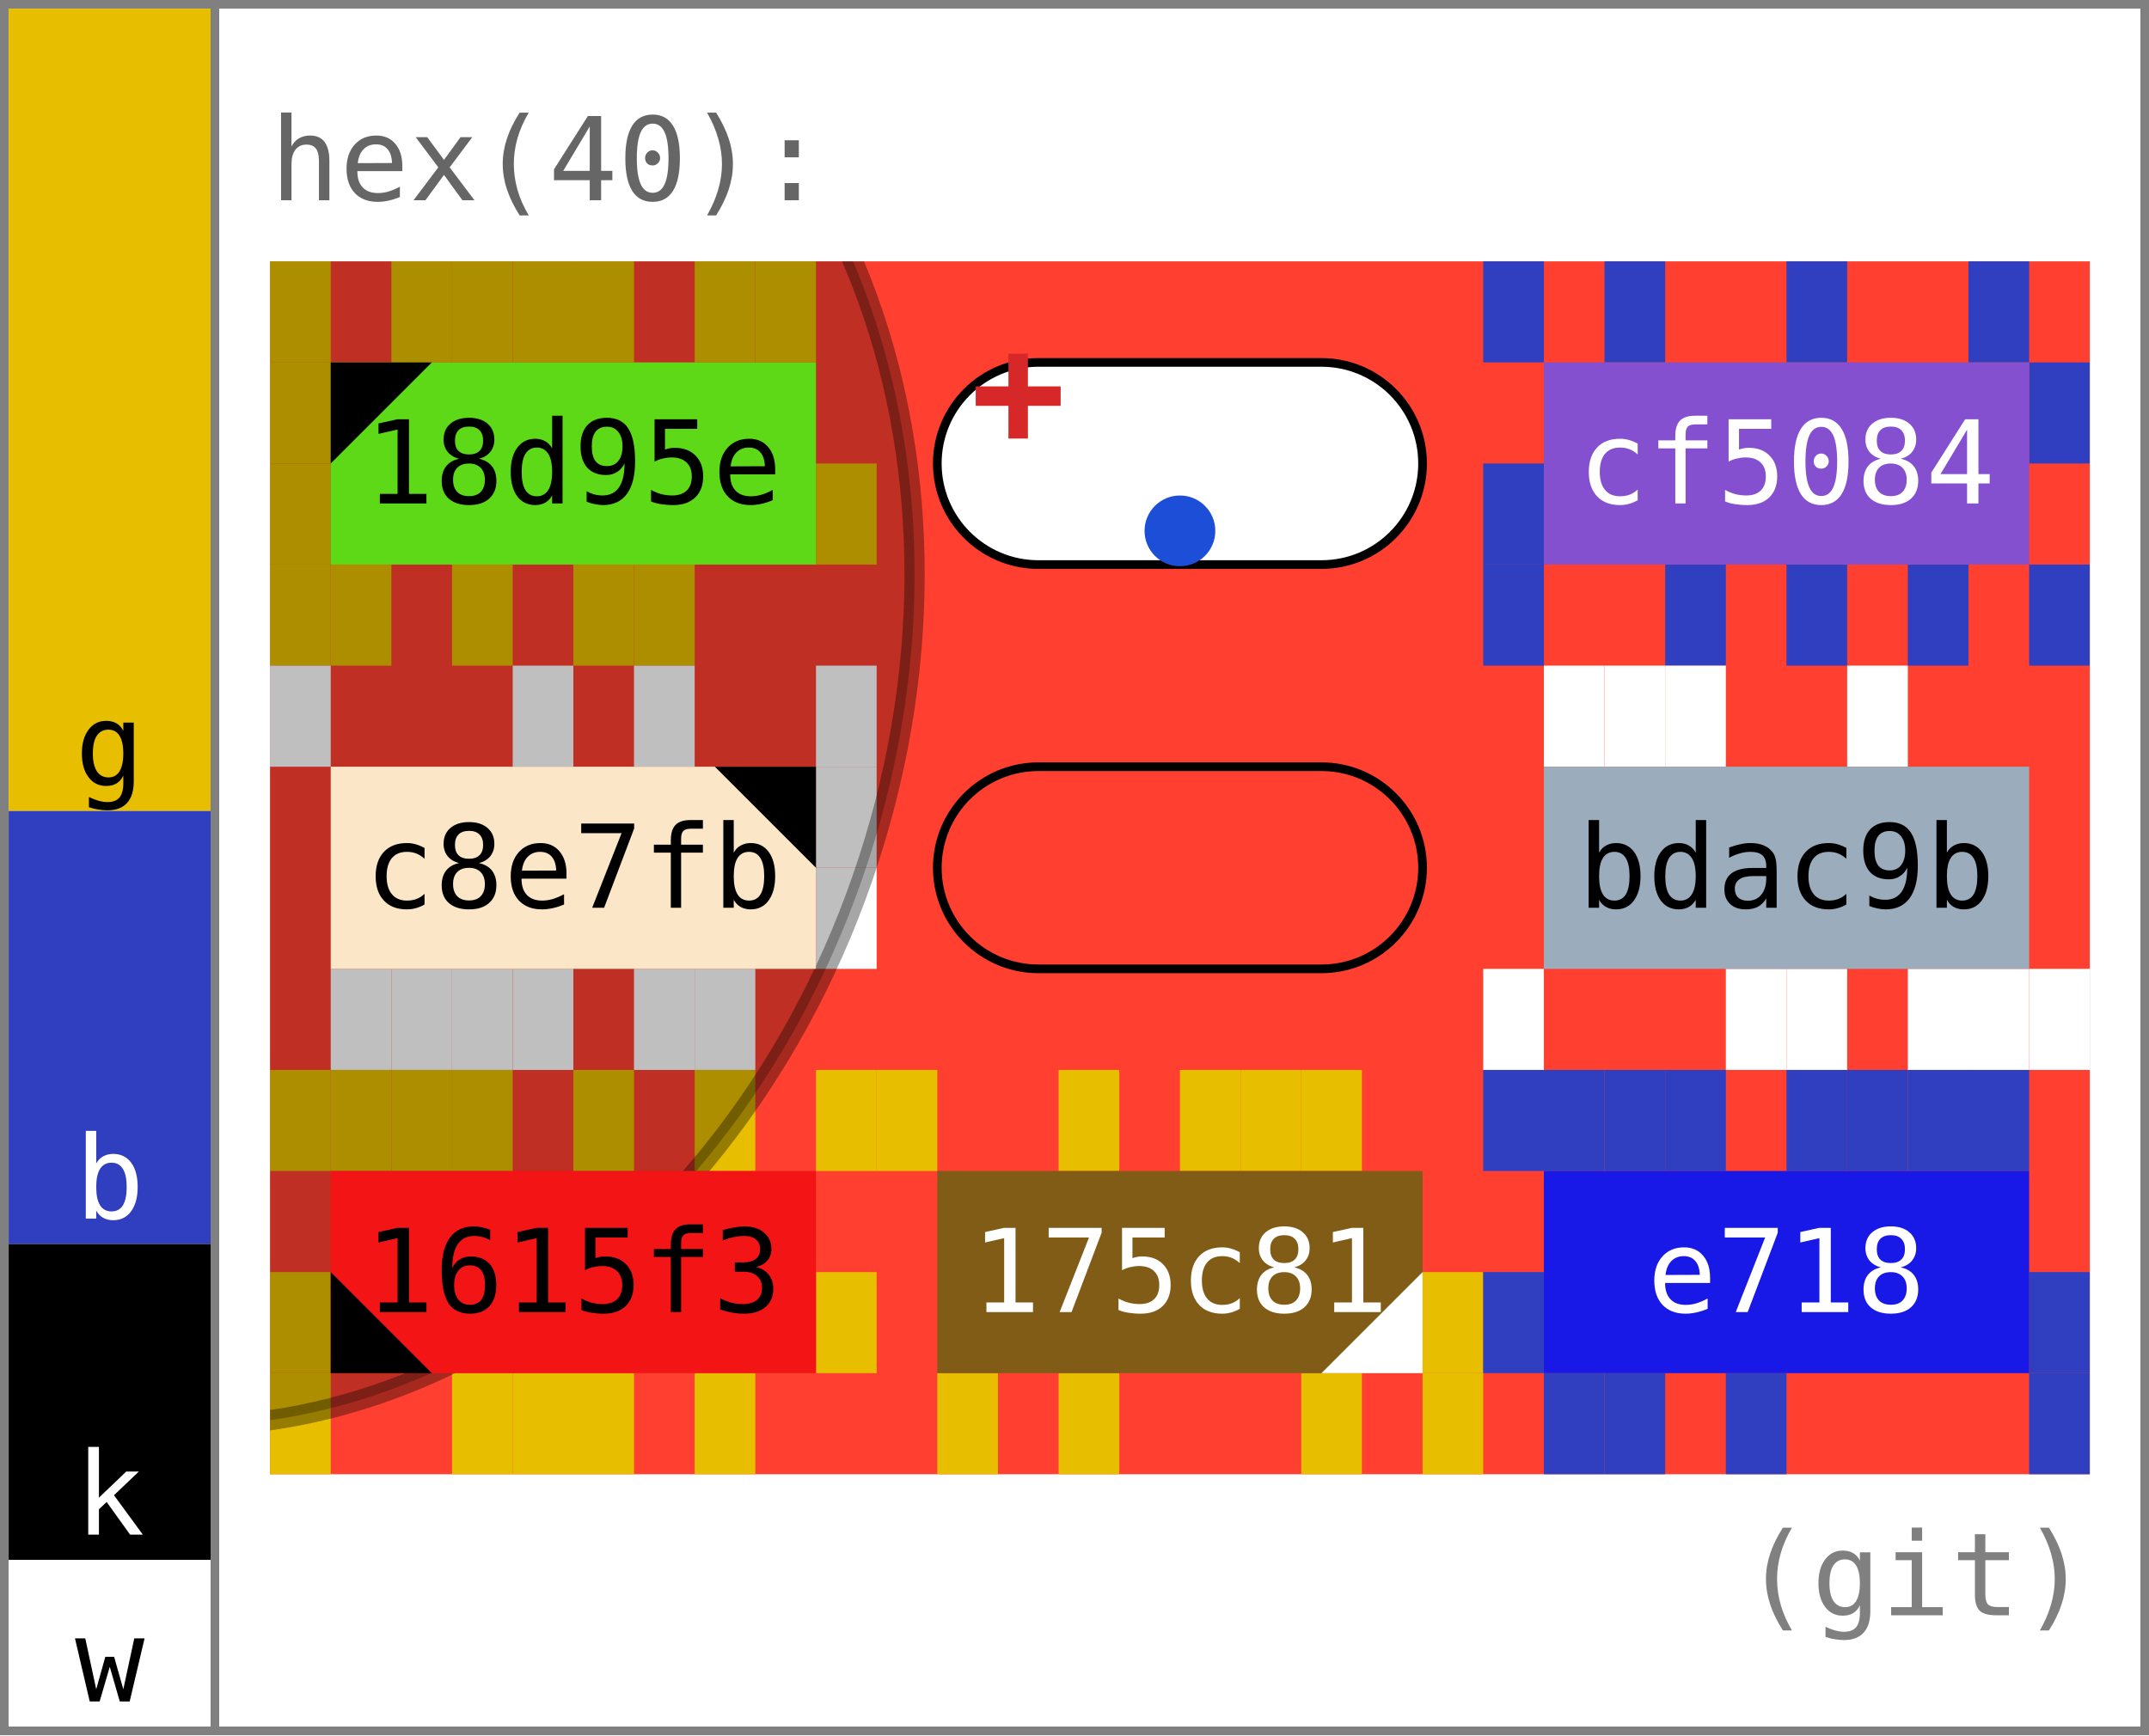
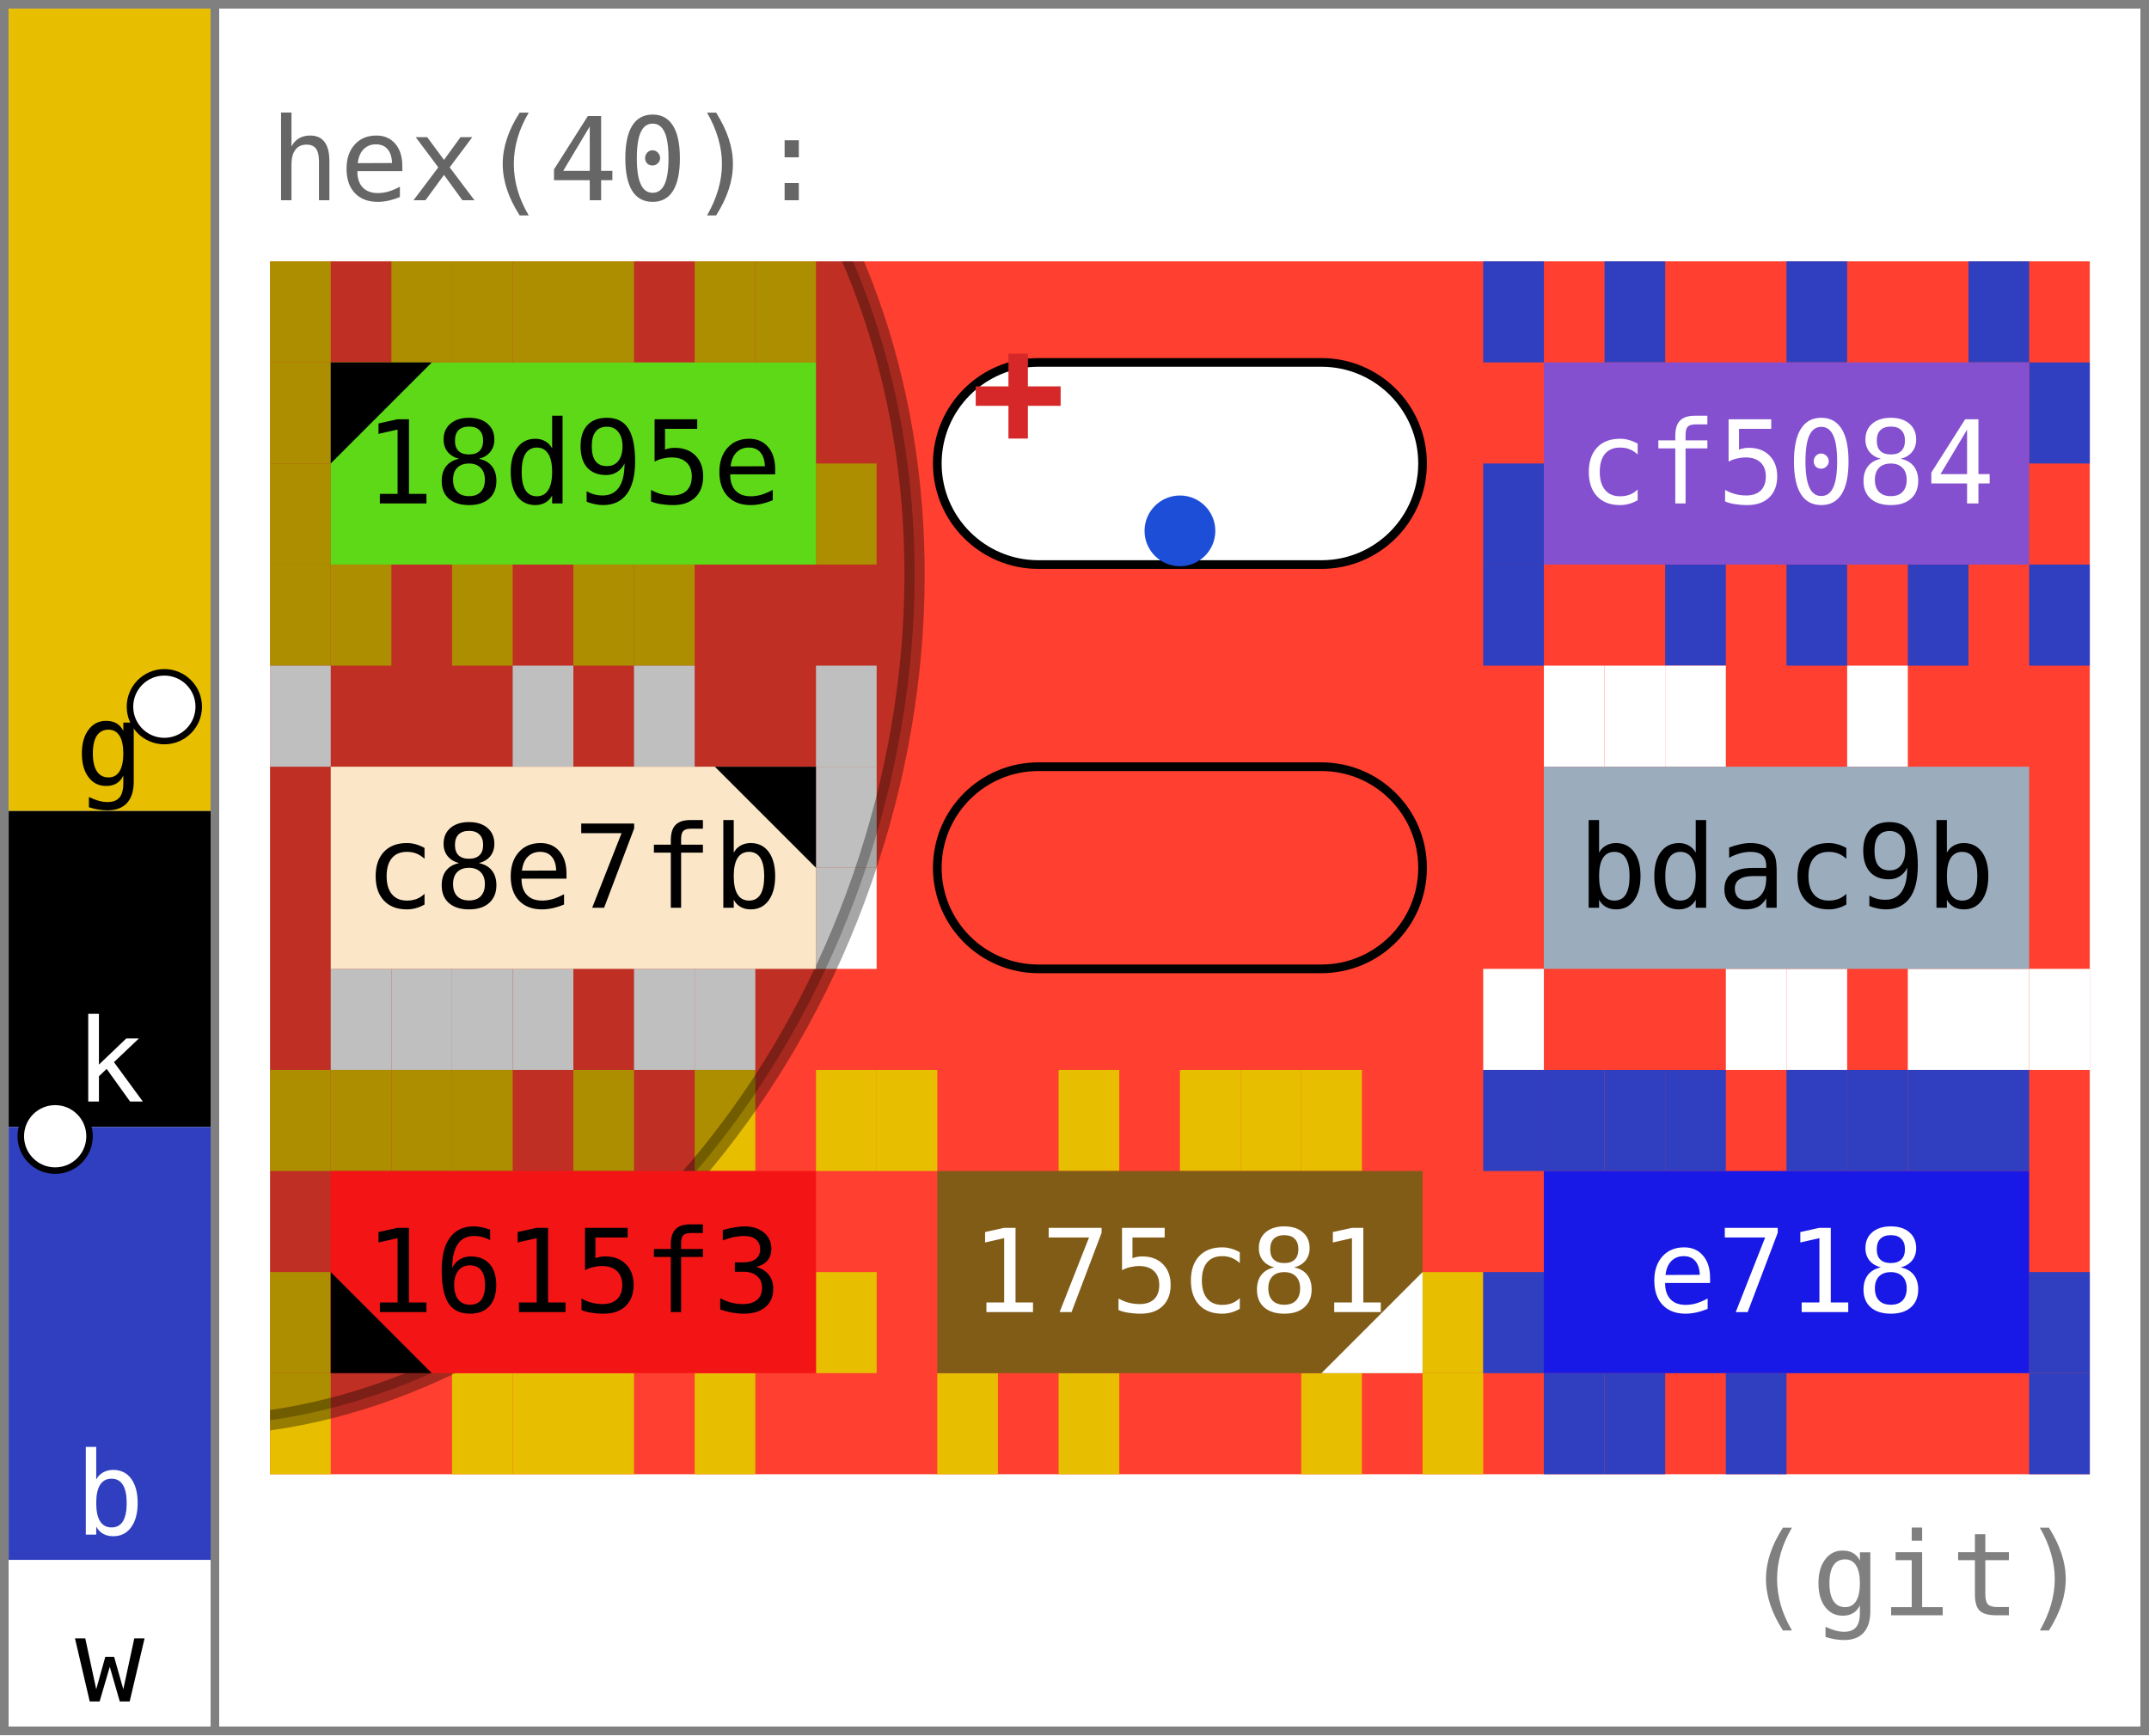
- <svg xmlns="http://www.w3.org/2000/svg" width="248" height="200.333" viewBox="0 0 248 200.333" data-entviz-version="v8" data-entviz-lib="0.7.1" data-input-bytes="40" data-cols="3" data-rows="3">
+ <svg xmlns="http://www.w3.org/2000/svg" width="248" height="200.333" viewBox="0 0 248 200.333" data-entviz-version="v9" data-entviz-lib="0.9.1" data-input-bytes="40" data-cols="3" data-rows="3">
  <defs>
    <clipPath id="grid-clip-f589bd6555251ece-3x3">
      <rect x="31.167" y="30.167" width="210.0" height="140.0" />
    </clipPath>
  </defs>
  <rect x="0" y="0" width="248" height="200.333" fill="#ffffff" />
  <g data-channel="grid">
    <rect x="31.167" y="30.167" width="210.0" height="140.0" fill="#ff3f2f" />
    <g>
      <rect x="31.167" y="30.167" width="7.0" height="11.667" fill="#e7be00" />
      <rect x="45.167" y="30.167" width="7.0" height="11.667" fill="#e7be00" />
      <rect x="52.167" y="30.167" width="7.0" height="11.667" fill="#e7be00" />
      <rect x="59.167" y="30.167" width="7.0" height="11.667" fill="#e7be00" />
      <rect x="66.167" y="30.167" width="7.0" height="11.667" fill="#e7be00" />
      <rect x="80.167" y="30.167" width="7.0" height="11.667" fill="#e7be00" />
      <rect x="87.167" y="30.167" width="7.0" height="11.667" fill="#e7be00" />
      <rect x="94.167" y="53.5" width="7.0" height="11.667" fill="#e7be00" />
      <rect x="73.167" y="65.167" width="7.0" height="11.667" fill="#e7be00" />
      <rect x="66.167" y="65.167" width="7.0" height="11.667" fill="#e7be00" />
      <rect x="52.167" y="65.167" width="7.0" height="11.667" fill="#e7be00" />
      <rect x="38.167" y="65.167" width="7.0" height="11.667" fill="#e7be00" />
      <rect x="31.167" y="65.167" width="7.0" height="11.667" fill="#e7be00" />
      <rect x="31.167" y="53.5" width="7.0" height="11.667" fill="#e7be00" />
      <rect x="31.167" y="41.833" width="7.0" height="11.667" fill="#e7be00" />
      <rect x="171.167" y="30.167" width="7.0" height="11.667" fill="#2f3fbf" />
      <rect x="185.167" y="30.167" width="7.0" height="11.667" fill="#2f3fbf" />
      <rect x="206.167" y="30.167" width="7.0" height="11.667" fill="#2f3fbf" />
      <rect x="227.167" y="30.167" width="7.0" height="11.667" fill="#2f3fbf" />
      <rect x="234.167" y="41.833" width="7.0" height="11.667" fill="#2f3fbf" />
      <rect x="234.167" y="65.167" width="7.0" height="11.667" fill="#2f3fbf" />
      <rect x="220.167" y="65.167" width="7.0" height="11.667" fill="#2f3fbf" />
      <rect x="206.167" y="65.167" width="7.0" height="11.667" fill="#2f3fbf" />
      <rect x="192.167" y="65.167" width="7.0" height="11.667" fill="#2f3fbf" />
      <rect x="171.167" y="65.167" width="7.0" height="11.667" fill="#2f3fbf" />
      <rect x="171.167" y="53.5" width="7.0" height="11.667" fill="#2f3fbf" />
      <rect x="31.167" y="76.833" width="7.0" height="11.667" fill="#ffffff" />
      <rect x="59.167" y="76.833" width="7.0" height="11.667" fill="#ffffff" />
      <rect x="73.167" y="76.833" width="7.0" height="11.667" fill="#ffffff" />
      <rect x="94.167" y="76.833" width="7.0" height="11.667" fill="#ffffff" />
      <rect x="94.167" y="88.5" width="7.0" height="11.667" fill="#ffffff" />
      <rect x="94.167" y="100.167" width="7.0" height="11.667" fill="#ffffff" />
      <rect x="80.167" y="111.833" width="7.0" height="11.667" fill="#ffffff" />
      <rect x="73.167" y="111.833" width="7.0" height="11.667" fill="#ffffff" />
      <rect x="59.167" y="111.833" width="7.0" height="11.667" fill="#ffffff" />
      <rect x="52.167" y="111.833" width="7.0" height="11.667" fill="#ffffff" />
      <rect x="45.167" y="111.833" width="7.0" height="11.667" fill="#ffffff" />
      <rect x="38.167" y="111.833" width="7.0" height="11.667" fill="#ffffff" />
      <rect x="178.167" y="76.833" width="7.0" height="11.667" fill="#ffffff" />
      <rect x="185.167" y="76.833" width="7.0" height="11.667" fill="#ffffff" />
      <rect x="192.167" y="76.833" width="7.0" height="11.667" fill="#ffffff" />
      <rect x="213.167" y="76.833" width="7.0" height="11.667" fill="#ffffff" />
      <rect x="234.167" y="111.833" width="7.0" height="11.667" fill="#ffffff" />
      <rect x="227.167" y="111.833" width="7.0" height="11.667" fill="#ffffff" />
      <rect x="220.167" y="111.833" width="7.0" height="11.667" fill="#ffffff" />
      <rect x="206.167" y="111.833" width="7.0" height="11.667" fill="#ffffff" />
      <rect x="199.167" y="111.833" width="7.0" height="11.667" fill="#ffffff" />
      <rect x="171.167" y="111.833" width="7.0" height="11.667" fill="#ffffff" />
      <rect x="31.167" y="123.5" width="7.0" height="11.667" fill="#e7be00" />
      <rect x="38.167" y="123.5" width="7.0" height="11.667" fill="#e7be00" />
      <rect x="45.167" y="123.5" width="7.0" height="11.667" fill="#e7be00" />
      <rect x="52.167" y="123.5" width="7.0" height="11.667" fill="#e7be00" />
      <rect x="66.167" y="123.5" width="7.0" height="11.667" fill="#e7be00" />
      <rect x="80.167" y="123.5" width="7.0" height="11.667" fill="#e7be00" />
      <rect x="94.167" y="123.5" width="7.0" height="11.667" fill="#e7be00" />
      <rect x="94.167" y="146.833" width="7.0" height="11.667" fill="#e7be00" />
      <rect x="80.167" y="158.5" width="7.0" height="11.667" fill="#e7be00" />
      <rect x="66.167" y="158.5" width="7.0" height="11.667" fill="#e7be00" />
      <rect x="59.167" y="158.5" width="7.0" height="11.667" fill="#e7be00" />
      <rect x="52.167" y="158.5" width="7.0" height="11.667" fill="#e7be00" />
      <rect x="31.167" y="158.5" width="7.0" height="11.667" fill="#e7be00" />
      <rect x="31.167" y="146.833" width="7.0" height="11.667" fill="#e7be00" />
      <rect x="101.167" y="123.5" width="7.0" height="11.667" fill="#e7be00" />
      <rect x="122.167" y="123.5" width="7.0" height="11.667" fill="#e7be00" />
      <rect x="136.167" y="123.5" width="7.0" height="11.667" fill="#e7be00" />
      <rect x="143.167" y="123.5" width="7.0" height="11.667" fill="#e7be00" />
      <rect x="150.167" y="123.5" width="7.0" height="11.667" fill="#e7be00" />
      <rect x="164.167" y="146.833" width="7.0" height="11.667" fill="#e7be00" />
      <rect x="164.167" y="158.5" width="7.0" height="11.667" fill="#e7be00" />
      <rect x="150.167" y="158.5" width="7.0" height="11.667" fill="#e7be00" />
      <rect x="122.167" y="158.5" width="7.0" height="11.667" fill="#e7be00" />
      <rect x="108.167" y="158.5" width="7.0" height="11.667" fill="#e7be00" />
      <rect x="171.167" y="123.5" width="7.0" height="11.667" fill="#2f3fbf" />
      <rect x="178.167" y="123.5" width="7.0" height="11.667" fill="#2f3fbf" />
      <rect x="185.167" y="123.5" width="7.0" height="11.667" fill="#2f3fbf" />
      <rect x="192.167" y="123.5" width="7.0" height="11.667" fill="#2f3fbf" />
      <rect x="206.167" y="123.5" width="7.0" height="11.667" fill="#2f3fbf" />
      <rect x="213.167" y="123.5" width="7.0" height="11.667" fill="#2f3fbf" />
      <rect x="220.167" y="123.5" width="7.0" height="11.667" fill="#2f3fbf" />
      <rect x="227.167" y="123.5" width="7.0" height="11.667" fill="#2f3fbf" />
      <rect x="234.167" y="146.833" width="7.0" height="11.667" fill="#2f3fbf" />
      <rect x="234.167" y="158.5" width="7.0" height="11.667" fill="#2f3fbf" />
      <rect x="199.167" y="158.5" width="7.0" height="11.667" fill="#2f3fbf" />
      <rect x="185.167" y="158.5" width="7.0" height="11.667" fill="#2f3fbf" />
      <rect x="178.167" y="158.5" width="7.0" height="11.667" fill="#2f3fbf" />
      <rect x="171.167" y="146.833" width="7.0" height="11.667" fill="#2f3fbf" />
    </g>
    <g clip-path="url(#grid-clip-f589bd6555251ece-3x3)" data-channel="ellipse" data-ellipse-anchor-x="31.16666666666667" data-ellipse-anchor-y="76.83333333333334" data-ellipse-rx="89.16499263226073" data-ellipse-ry="72.61891152524328" data-ellipse-rotation-deg="108.0">
      <ellipse cx="31.167" cy="76.833" rx="89.165" ry="72.619" transform="rotate(108.0 31.16667 76.83333)" fill="#000000" stroke="#000000" fill-opacity="0.25" stroke-opacity="0.35" stroke-width="2.333" />
    </g>
    <g>
      <g data-channel="cell" data-cell-index="0" data-cell-row="0" data-cell-col="0" data-cell-quartile="1">
        <rect x="38.167" y="41.833" width="56.0" height="23.333" fill="#5ed918" />
        <text x="66.167" y="53.5" fill="#000000" style="font-family: &quot;JetBrains Mono&quot;, &quot;Menlo&quot;, &quot;Consolas&quot;, &quot;DejaVu Sans Mono&quot;, &quot;Liberation Mono&quot;, &quot;Roboto Mono&quot;, &quot;Noto Sans Mono&quot;, monospace; font-size: 13.333px;" text-anchor="middle" dominant-baseline="central">18d95e</text>
        <polygon points="38.167,41.833 49.833,41.833 38.167,53.5" fill="#000000" />
      </g>
      <g data-channel="cell" data-cell-index="1" data-cell-row="0" data-cell-col="1" data-cell-blank="true" data-cell-blank-map="true">
        <rect x="108.167" y="41.833" width="56.0" height="23.333" rx="11.667" ry="11.667" fill="#ffffff" stroke="#000000" stroke-width="1" />
        <circle cx="136.167" cy="61.278" r="4.083" fill="#1d4ed8" data-blank-map-min="2,1" />
        <path d="M 112.6,45.722 H 122.4 M 117.5,40.822 V 50.622" fill="none" stroke="#d62828" stroke-width="2.246" stroke-linecap="butt" data-blank-map-max="0,0" />
      </g>
      <g data-channel="cell" data-cell-index="2" data-cell-row="0" data-cell-col="2">
        <rect x="178.167" y="41.833" width="56.0" height="23.333" fill="#8450cf" />
        <text x="206.167" y="53.5" fill="#ffffff" style="font-family: &quot;JetBrains Mono&quot;, &quot;Menlo&quot;, &quot;Consolas&quot;, &quot;DejaVu Sans Mono&quot;, &quot;Liberation Mono&quot;, &quot;Roboto Mono&quot;, &quot;Noto Sans Mono&quot;, monospace; font-size: 13.333px;" text-anchor="middle" dominant-baseline="central">cf5084</text>
      </g>
      <g data-channel="cell" data-cell-index="3" data-cell-row="1" data-cell-col="0" data-cell-quartile="2">
        <rect x="38.167" y="88.5" width="56.0" height="23.333" fill="#fbe7c8" />
        <text x="66.167" y="100.167" fill="#000000" style="font-family: &quot;JetBrains Mono&quot;, &quot;Menlo&quot;, &quot;Consolas&quot;, &quot;DejaVu Sans Mono&quot;, &quot;Liberation Mono&quot;, &quot;Roboto Mono&quot;, &quot;Noto Sans Mono&quot;, monospace; font-size: 13.333px;" text-anchor="middle" dominant-baseline="central">c8e7fb</text>
        <polygon points="94.167,88.5 82.5,88.5 94.167,100.167" fill="#000000" />
      </g>
      <g data-channel="cell" data-cell-index="4" data-cell-row="1" data-cell-col="1" data-cell-blank="true">
        <rect x="108.167" y="88.5" width="56.0" height="23.333" rx="11.667" ry="11.667" fill="none" stroke="#000000" stroke-width="1" />
      </g>
      <g data-channel="cell" data-cell-index="5" data-cell-row="1" data-cell-col="2">
        <rect x="178.167" y="88.5" width="56.0" height="23.333" fill="#9bacbd" />
        <text x="206.167" y="100.167" fill="#000000" style="font-family: &quot;JetBrains Mono&quot;, &quot;Menlo&quot;, &quot;Consolas&quot;, &quot;DejaVu Sans Mono&quot;, &quot;Liberation Mono&quot;, &quot;Roboto Mono&quot;, &quot;Noto Sans Mono&quot;, monospace; font-size: 13.333px;" text-anchor="middle" dominant-baseline="central">bdac9b</text>
      </g>
      <g data-channel="cell" data-cell-index="6" data-cell-row="2" data-cell-col="0" data-cell-quartile="4">
        <rect x="38.167" y="135.167" width="56.0" height="23.333" fill="#f31516" />
        <text x="66.167" y="146.833" fill="#000000" style="font-family: &quot;JetBrains Mono&quot;, &quot;Menlo&quot;, &quot;Consolas&quot;, &quot;DejaVu Sans Mono&quot;, &quot;Liberation Mono&quot;, &quot;Roboto Mono&quot;, &quot;Noto Sans Mono&quot;, monospace; font-size: 13.333px;" text-anchor="middle" dominant-baseline="central">1615f3</text>
        <polygon points="38.167,158.5 38.167,146.833 49.833,158.5" fill="#000000" />
      </g>
      <g data-channel="cell" data-cell-index="7" data-cell-row="2" data-cell-col="1" data-cell-quartile="3">
        <rect x="108.167" y="135.167" width="56.0" height="23.333" fill="#815c17" />
        <text x="136.167" y="146.833" fill="#ffffff" style="font-family: &quot;JetBrains Mono&quot;, &quot;Menlo&quot;, &quot;Consolas&quot;, &quot;DejaVu Sans Mono&quot;, &quot;Liberation Mono&quot;, &quot;Roboto Mono&quot;, &quot;Noto Sans Mono&quot;, monospace; font-size: 13.333px;" text-anchor="middle" dominant-baseline="central">175c81</text>
        <polygon points="164.167,158.5 164.167,146.833 152.5,158.5" fill="#ffffff" />
      </g>
      <g data-channel="cell" data-cell-index="8" data-cell-row="2" data-cell-col="2">
        <rect x="178.167" y="135.167" width="56.0" height="23.333" fill="#1818e7" />
        <text x="206.167" y="146.833" fill="#ffffff" style="font-family: &quot;JetBrains Mono&quot;, &quot;Menlo&quot;, &quot;Consolas&quot;, &quot;DejaVu Sans Mono&quot;, &quot;Liberation Mono&quot;, &quot;Roboto Mono&quot;, &quot;Noto Sans Mono&quot;, monospace; font-size: 13.333px;" text-anchor="middle" dominant-baseline="central">e718</text>
      </g>
    </g>
  </g>
-   <g data-channel="color-bar">
+   <g data-channel="color-bar" data-bar-slots="16" data-bar-marker-left="10" data-bar-marker-right="6">
    <g data-color-bar-rank="0" data-color-bar-band="G">
      <rect x="1" y="1" width="23.333" height="92.608" fill="#e7be00" />
      <text x="12.667" y="90.675" fill="#000000" style="font-family: &quot;JetBrains Mono&quot;, &quot;Menlo&quot;, &quot;Consolas&quot;, &quot;DejaVu Sans Mono&quot;, &quot;Liberation Mono&quot;, &quot;Roboto Mono&quot;, &quot;Noto Sans Mono&quot;, monospace; font-size: 13.333px;" text-anchor="middle" data-color-bar-letter="true">g</text>
    </g>
-     <g data-color-bar-rank="1" data-color-bar-band="B">
-       <rect x="1" y="93.608" width="23.333" height="49.988" fill="#2f3fbf" />
-       <text x="12.667" y="140.662" fill="#ffffff" style="font-family: &quot;JetBrains Mono&quot;, &quot;Menlo&quot;, &quot;Consolas&quot;, &quot;DejaVu Sans Mono&quot;, &quot;Liberation Mono&quot;, &quot;Roboto Mono&quot;, &quot;Noto Sans Mono&quot;, monospace; font-size: 13.333px;" text-anchor="middle" data-color-bar-letter="true">b</text>
+     <g data-color-bar-rank="1" data-color-bar-band="K">
+       <rect x="1" y="93.608" width="23.333" height="36.476" fill="#000000" />
+       <text x="12.667" y="127.151" fill="#ffffff" style="font-family: &quot;JetBrains Mono&quot;, &quot;Menlo&quot;, &quot;Consolas&quot;, &quot;DejaVu Sans Mono&quot;, &quot;Liberation Mono&quot;, &quot;Roboto Mono&quot;, &quot;Noto Sans Mono&quot;, monospace; font-size: 13.333px;" text-anchor="middle" data-color-bar-letter="true">k</text>
    </g>
-     <g data-color-bar-rank="2" data-color-bar-band="K">
-       <rect x="1" y="143.596" width="23.333" height="36.476" fill="#000000" />
-       <text x="12.667" y="177.138" fill="#ffffff" style="font-family: &quot;JetBrains Mono&quot;, &quot;Menlo&quot;, &quot;Consolas&quot;, &quot;DejaVu Sans Mono&quot;, &quot;Liberation Mono&quot;, &quot;Roboto Mono&quot;, &quot;Noto Sans Mono&quot;, monospace; font-size: 13.333px;" text-anchor="middle" data-color-bar-letter="true">k</text>
+     <g data-color-bar-rank="2" data-color-bar-band="B">
+       <rect x="1" y="130.084" width="23.333" height="49.988" fill="#2f3fbf" />
+       <text x="12.667" y="177.138" fill="#ffffff" style="font-family: &quot;JetBrains Mono&quot;, &quot;Menlo&quot;, &quot;Consolas&quot;, &quot;DejaVu Sans Mono&quot;, &quot;Liberation Mono&quot;, &quot;Roboto Mono&quot;, &quot;Noto Sans Mono&quot;, monospace; font-size: 13.333px;" text-anchor="middle" data-color-bar-letter="true">b</text>
    </g>
    <g data-color-bar-rank="3" data-color-bar-band="W">
      <rect x="1" y="180.071" width="23.333" height="19.262" fill="#ffffff" />
      <text x="12.667" y="196.4" fill="#000000" style="font-family: &quot;JetBrains Mono&quot;, &quot;Menlo&quot;, &quot;Consolas&quot;, &quot;DejaVu Sans Mono&quot;, &quot;Liberation Mono&quot;, &quot;Roboto Mono&quot;, &quot;Noto Sans Mono&quot;, monospace; font-size: 13.333px;" text-anchor="middle" data-color-bar-letter="true">w</text>
    </g>
+     <circle cx="6.367" cy="131.156" r="3.967" fill="#ffffff" stroke="#000000" stroke-width="0.75" data-bar-marker="left" />
+     <circle cx="18.967" cy="81.573" r="3.967" fill="#ffffff" stroke="#000000" stroke-width="0.75" data-bar-marker="right" />
  </g>
  <g data-channel="label-top">
    <text x="31.167" y="18.5" fill="#666666" style="font-family: &quot;JetBrains Mono&quot;, &quot;Menlo&quot;, &quot;Consolas&quot;, &quot;DejaVu Sans Mono&quot;, &quot;Liberation Mono&quot;, &quot;Roboto Mono&quot;, &quot;Noto Sans Mono&quot;, monospace; font-size: 13.333px;" dominant-baseline="central">hex(40):</text>
  </g>
  <g data-channel="label-bottom">
    <text x="241.167" y="181.833" fill="#666666" style="font-family: &quot;JetBrains Mono&quot;, &quot;Menlo&quot;, &quot;Consolas&quot;, &quot;DejaVu Sans Mono&quot;, &quot;Liberation Mono&quot;, &quot;Roboto Mono&quot;, &quot;Noto Sans Mono&quot;, monospace; font-size: 13.333px;" text-anchor="end" dominant-baseline="central">
      <tspan fill="#808080" data-user-note="git">(git)</tspan>
    </text>
  </g>
  <line x1="0" y1="0.5" x2="248" y2="0.5" stroke="#808080" stroke-width="1" shape-rendering="crispEdges" />
  <line x1="247.5" y1="0" x2="247.5" y2="200.333" stroke="#808080" stroke-width="1" shape-rendering="crispEdges" />
  <line x1="0" y1="199.833" x2="248" y2="199.833" stroke="#808080" stroke-width="1" shape-rendering="crispEdges" />
  <line x1="0.5" y1="0" x2="0.5" y2="200.333" stroke="#808080" stroke-width="1" shape-rendering="crispEdges" />
  <line x1="24.833" y1="0" x2="24.833" y2="200.333" stroke="#808080" stroke-width="1" shape-rendering="crispEdges" />
</svg>
